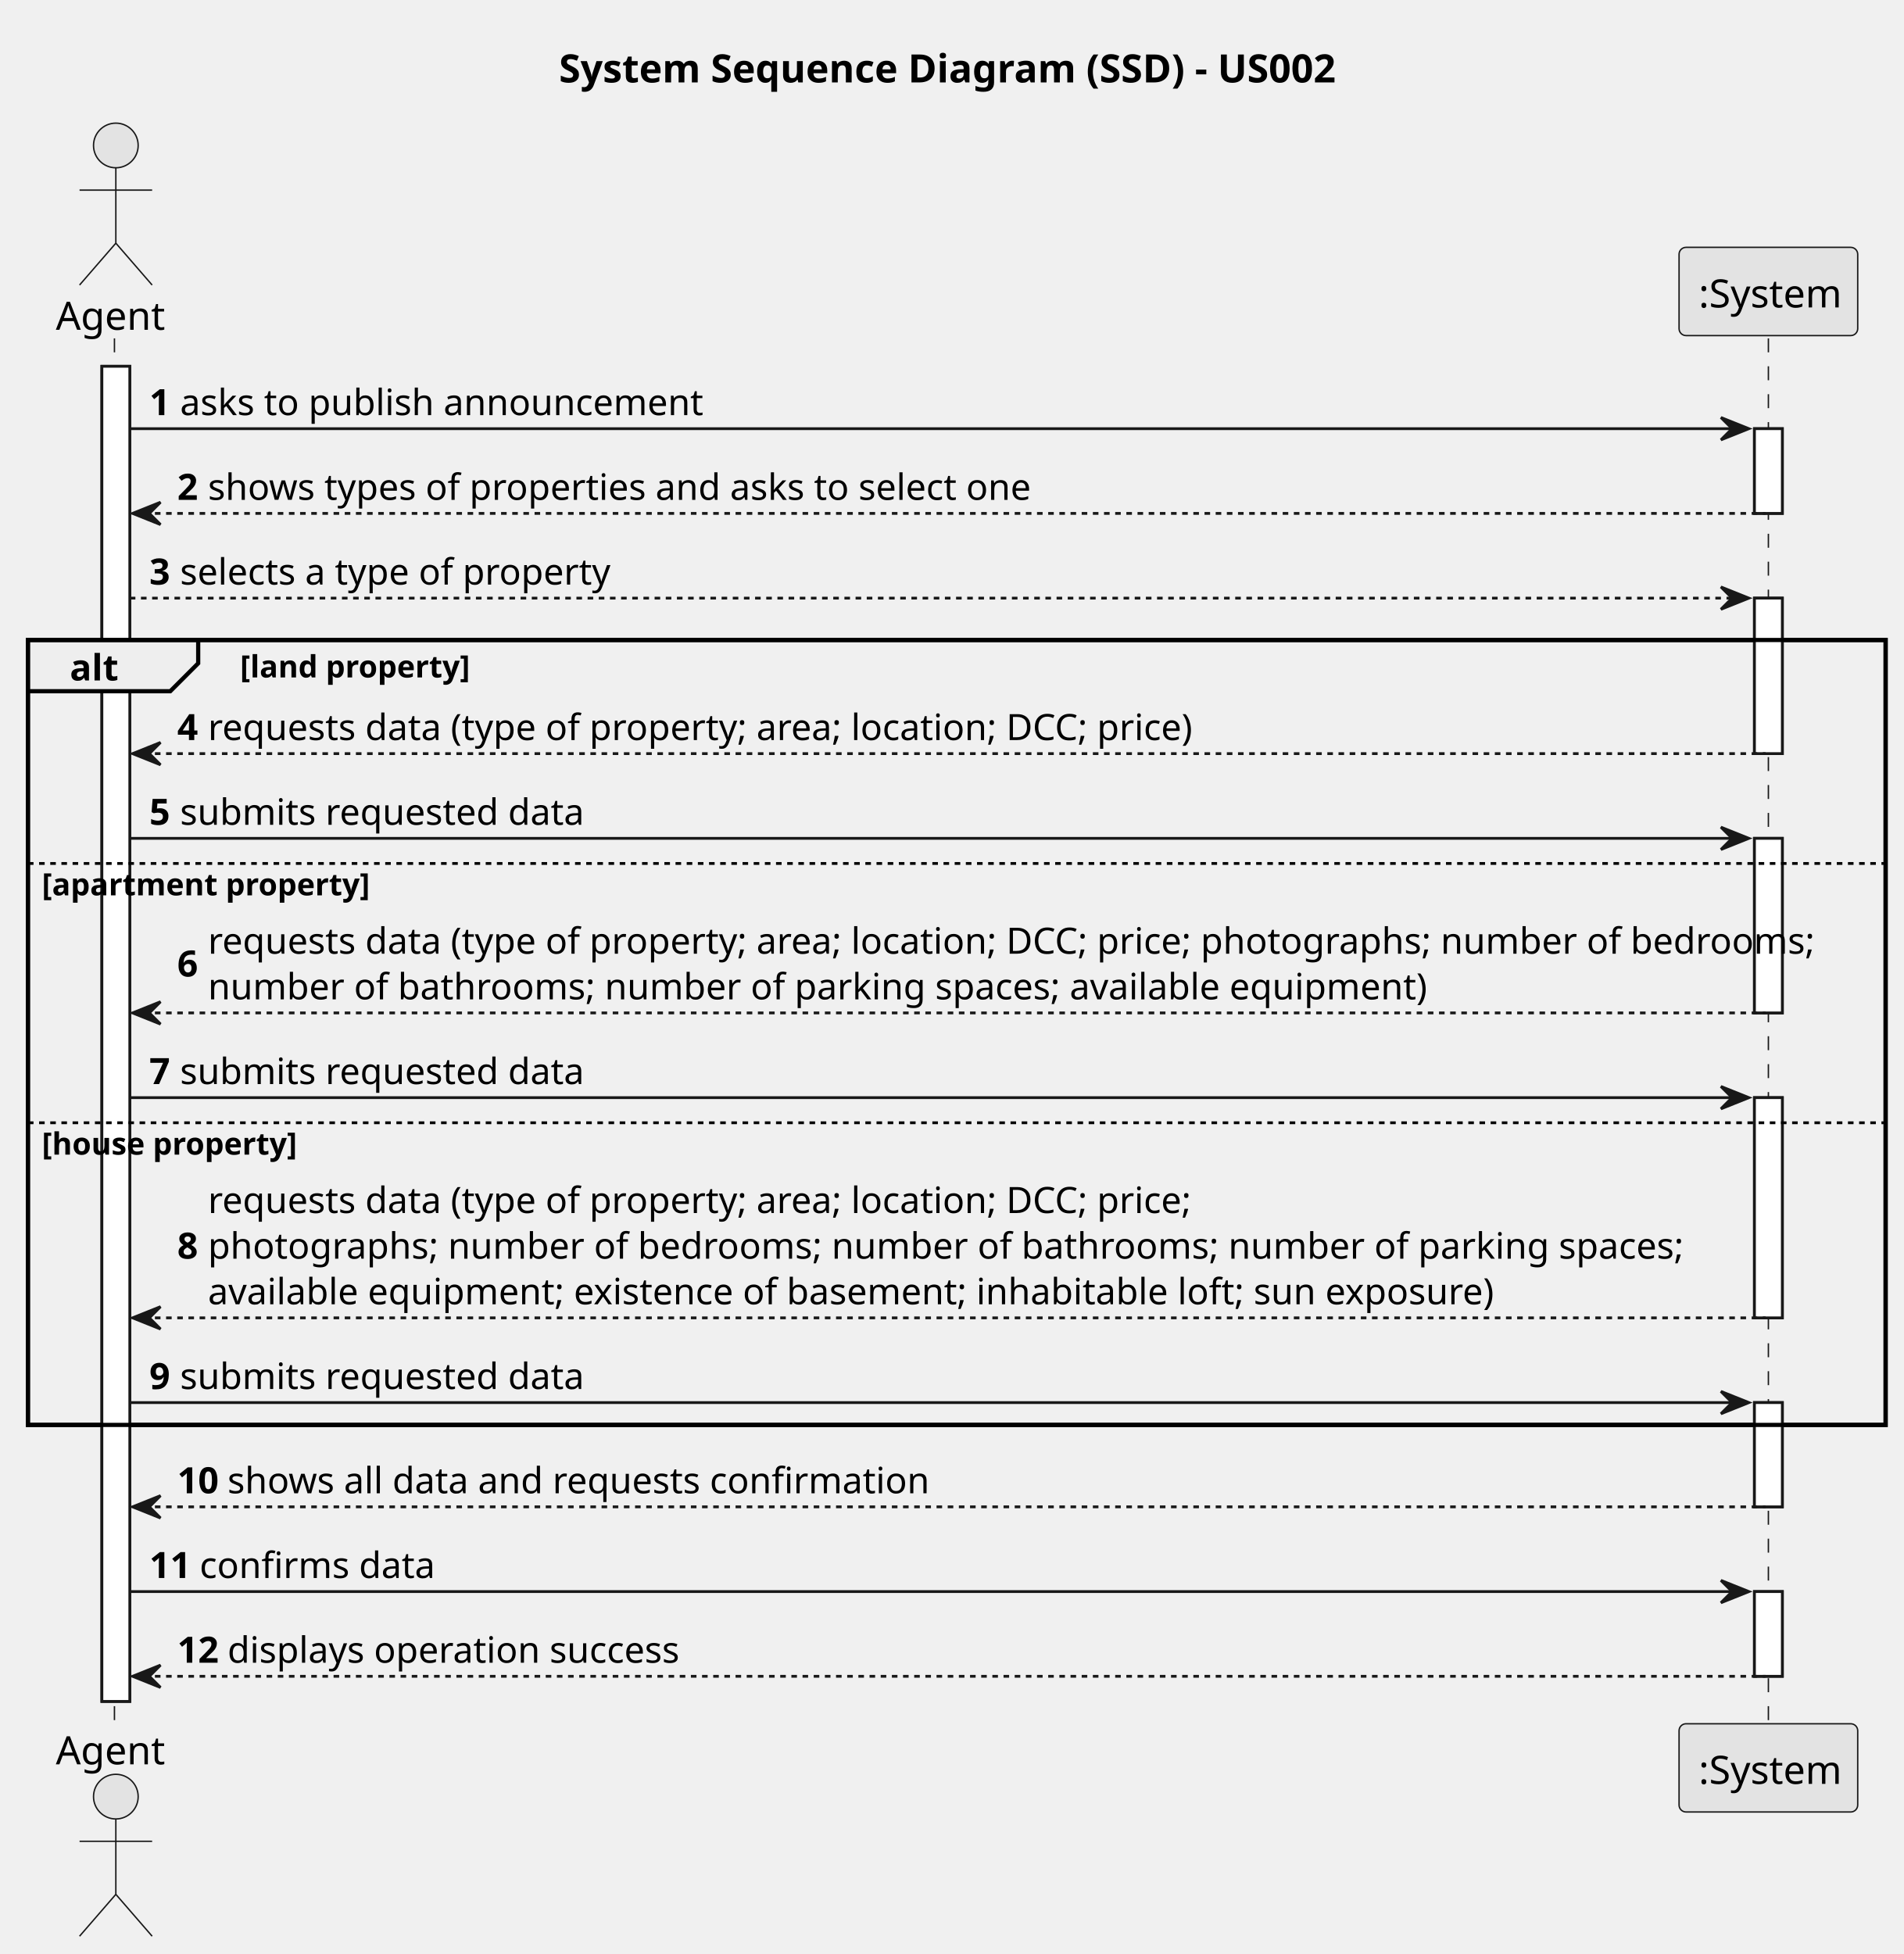
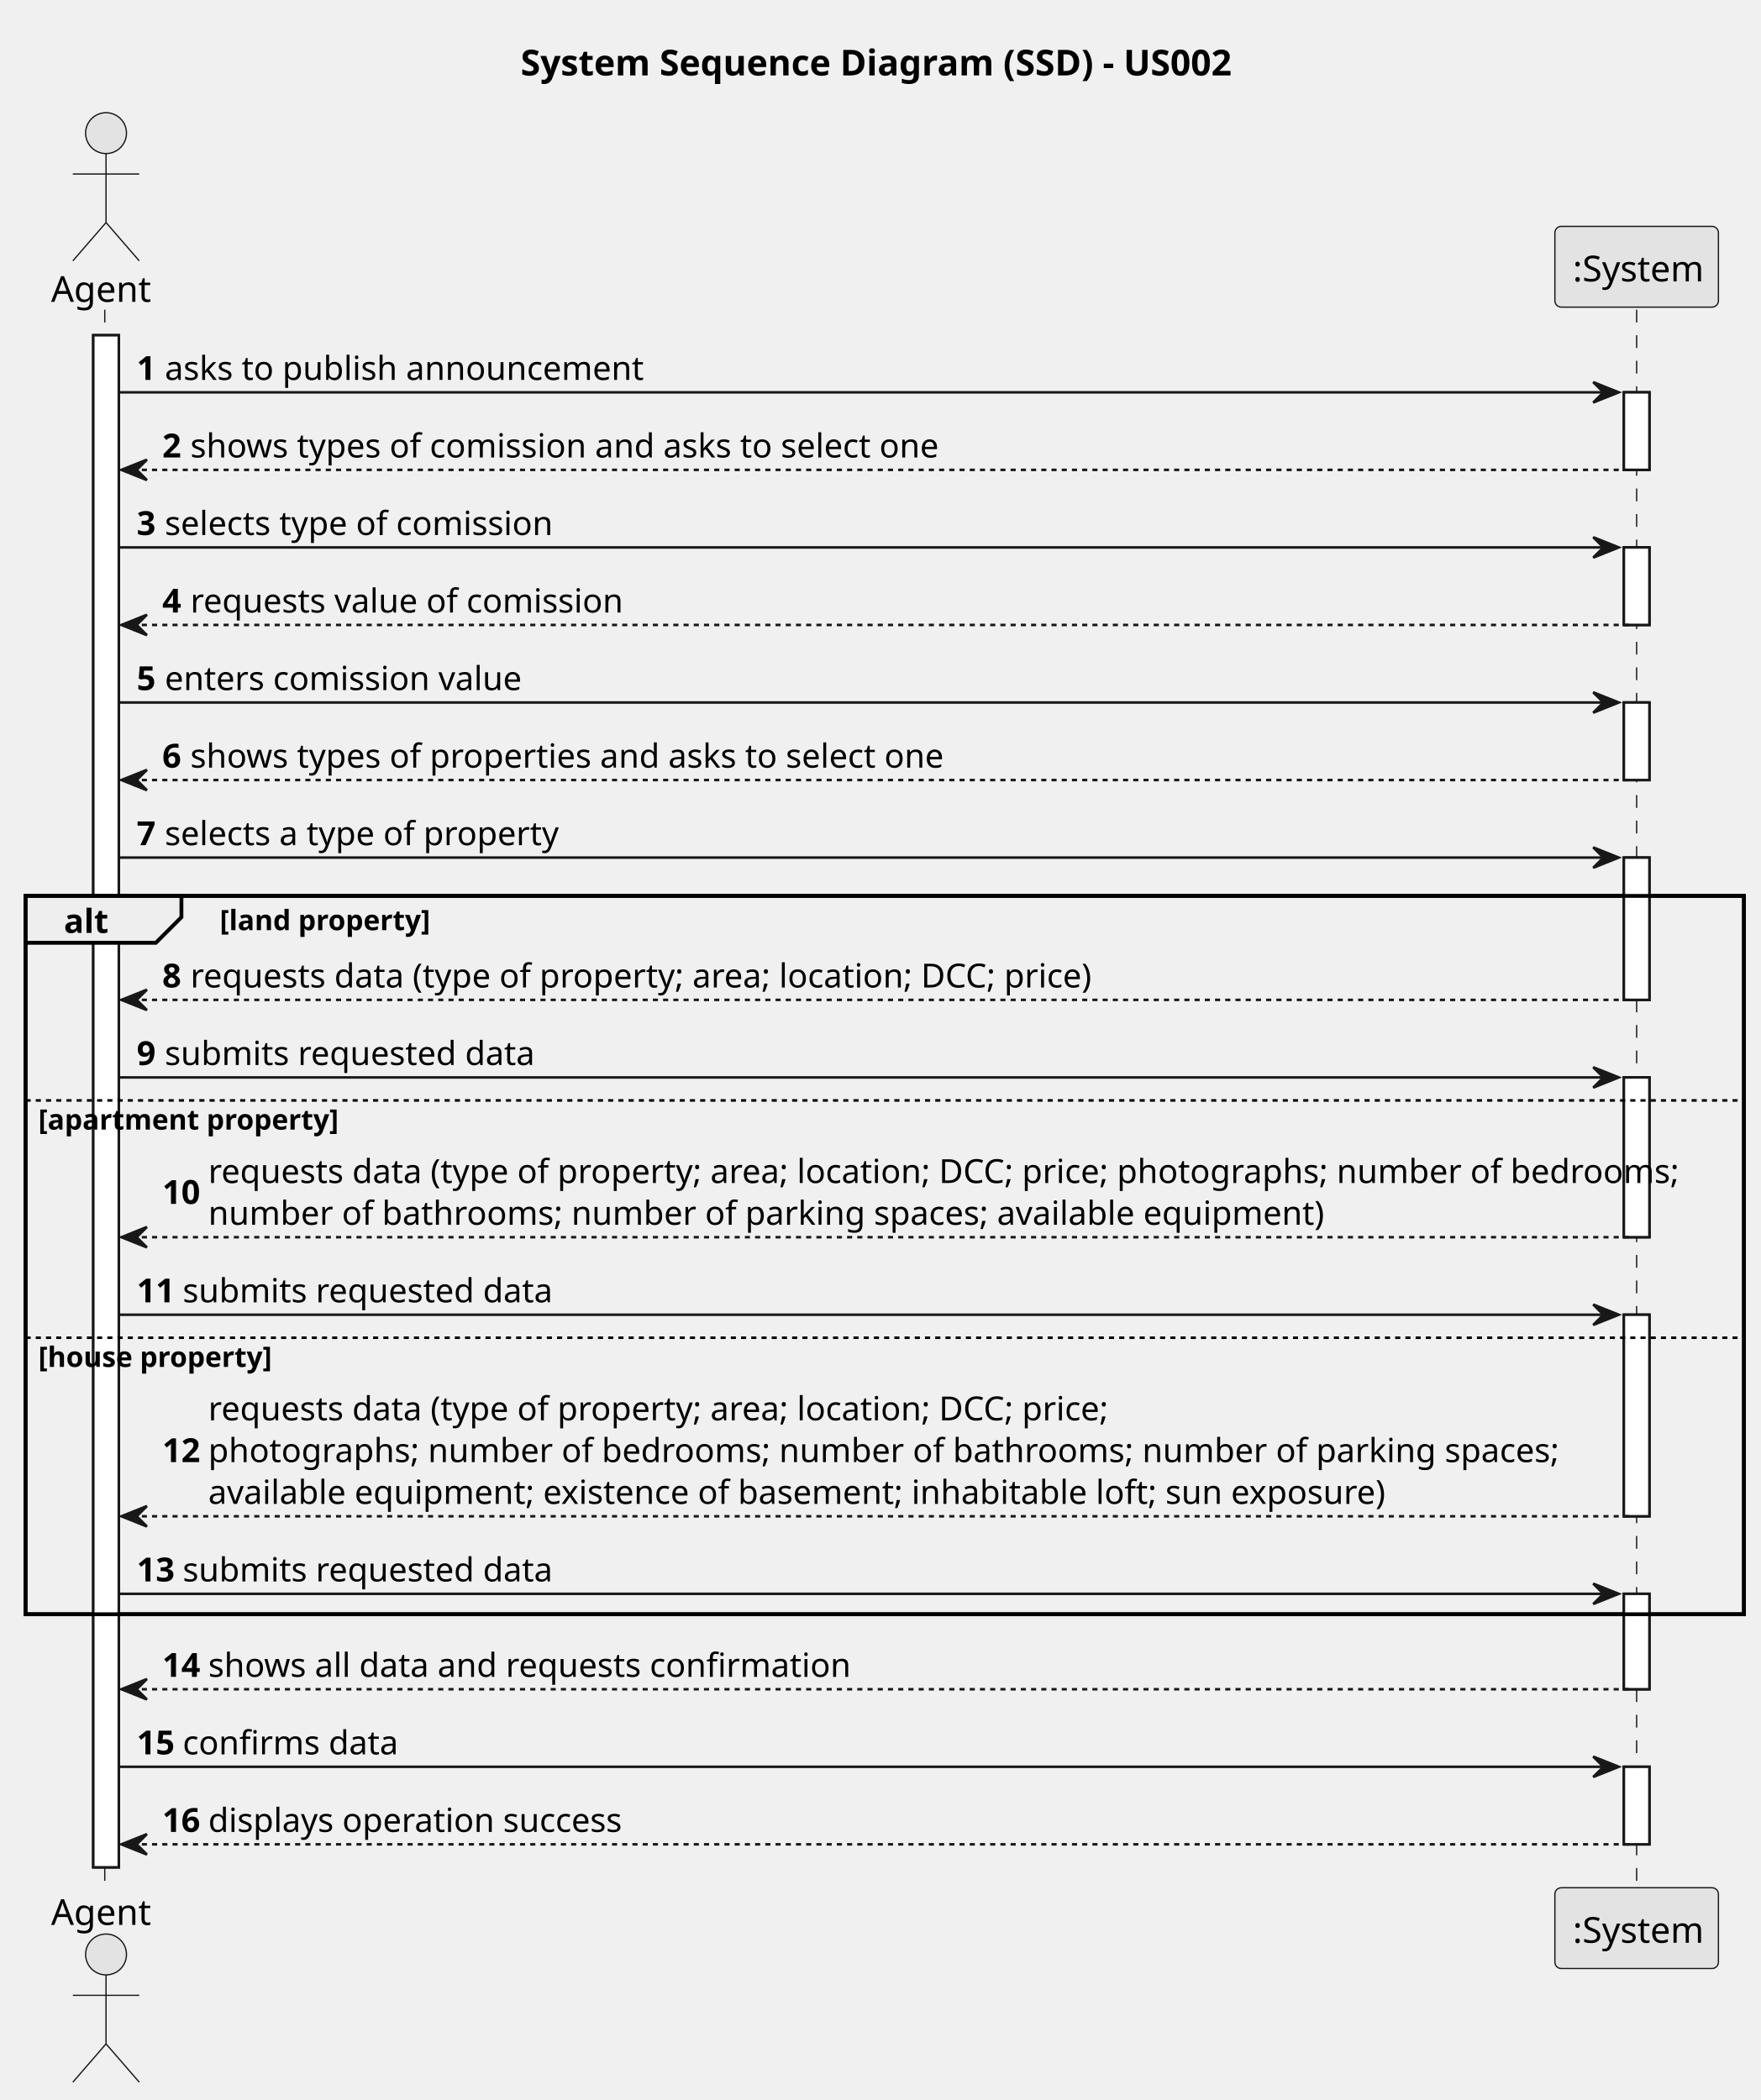
- <svg xmlns="http://www.w3.org/2000/svg" contentStyleType="text/css" height="700px" preserveAspectRatio="none" style="width:682px;height:700px;background:#FFFFFF;" version="1.1" viewBox="0 0 682 700" width="682px" zoomAndPan="magnify">
+ <svg xmlns="http://www.w3.org/2000/svg" contentStyleType="text/css" height="822px" preserveAspectRatio="none" style="width:689px;height:822px;background:#FFFFFF;" version="1.1" viewBox="0 0 689 822" width="689px" zoomAndPan="magnify">
  <defs />
  <g>
-     <text fill="#000000" font-family="sans-serif" font-size="14" font-weight="bold" lengthAdjust="spacing" textLength="284" x="200.25" y="29.533">System Sequence Diagram (SSD) - US002</text>
-     <rect fill="#FFFFFF" height="478.297" style="stroke:#181818;stroke-width:1.0;" width="10" x="36.5" y="131.219" />
-     <rect fill="#FFFFFF" height="30.352" style="stroke:#181818;stroke-width:1.0;" width="10" x="628.5" y="153.57" />
-     <rect fill="#FFFFFF" height="55.703" style="stroke:#181818;stroke-width:1.0;" width="10" x="628.5" y="214.273" />
-     <rect fill="#FFFFFF" height="62.539" style="stroke:#181818;stroke-width:1.0;" width="10" x="628.5" y="300.328" />
-     <rect fill="#FFFFFF" height="78.891" style="stroke:#181818;stroke-width:1.0;" width="10" x="628.5" y="393.219" />
-     <rect fill="#FFFFFF" height="37.352" style="stroke:#181818;stroke-width:1.0;" width="10" x="628.5" y="502.461" />
-     <rect fill="#FFFFFF" height="30.352" style="stroke:#181818;stroke-width:1.0;" width="10" x="628.5" y="570.164" />
-     <rect fill="none" height="281.188" style="stroke:#000000;stroke-width:1.5;" width="665.5" x="10" y="229.273" />
-     <line style="stroke:#181818;stroke-width:0.5;stroke-dasharray:5.0,5.0;" x1="41" x2="41" y1="121.219" y2="618.516" />
-     <line style="stroke:#181818;stroke-width:0.5;stroke-dasharray:5.0,5.0;" x1="633.5" x2="633.5" y1="121.219" y2="618.516" />
+     <text fill="#000000" font-family="sans-serif" font-size="14" font-weight="bold" lengthAdjust="spacing" textLength="284" x="203.75" y="29.533">System Sequence Diagram (SSD) - US002</text>
+     <rect fill="#FFFFFF" height="599.703" style="stroke:#181818;stroke-width:1.0;" width="10" x="36.5" y="131.219" />
+     <rect fill="#FFFFFF" height="30.352" style="stroke:#181818;stroke-width:1.0;" width="10" x="635.5" y="153.57" />
+     <rect fill="#FFFFFF" height="30.352" style="stroke:#181818;stroke-width:1.0;" width="10" x="635.5" y="214.273" />
+     <rect fill="#FFFFFF" height="30.352" style="stroke:#181818;stroke-width:1.0;" width="10" x="635.5" y="274.977" />
+     <rect fill="#FFFFFF" height="55.703" style="stroke:#181818;stroke-width:1.0;" width="10" x="635.5" y="335.68" />
+     <rect fill="#FFFFFF" height="62.539" style="stroke:#181818;stroke-width:1.0;" width="10" x="635.5" y="421.734" />
+     <rect fill="#FFFFFF" height="78.891" style="stroke:#181818;stroke-width:1.0;" width="10" x="635.5" y="514.625" />
+     <rect fill="#FFFFFF" height="37.352" style="stroke:#181818;stroke-width:1.0;" width="10" x="635.5" y="623.867" />
+     <rect fill="#FFFFFF" height="30.352" style="stroke:#181818;stroke-width:1.0;" width="10" x="635.5" y="691.57" />
+     <rect fill="none" height="281.188" style="stroke:#000000;stroke-width:1.5;" width="672.5" x="10" y="350.68" />
+     <line style="stroke:#181818;stroke-width:0.5;stroke-dasharray:5.0,5.0;" x1="41" x2="41" y1="121.219" y2="739.922" />
+     <line style="stroke:#181818;stroke-width:0.5;stroke-dasharray:5.0,5.0;" x1="640.5" x2="640.5" y1="121.219" y2="739.922" />
    <text fill="#000000" font-family="sans-serif" font-size="14" lengthAdjust="spacing" textLength="37" x="20" y="118.143">Agent</text>
    <ellipse cx="41.5" cy="52.109" fill="#E3E3E3" rx="8" ry="8" style="stroke:#181818;stroke-width:0.5;" />
    <path d="M41.5,60.109 L41.5,87.109 M28.5,68.109 L54.5,68.109 M41.5,87.109 L28.5,102.109 M41.5,87.109 L54.5,102.109 " fill="none" style="stroke:#181818;stroke-width:0.5;" />
-     <text fill="#000000" font-family="sans-serif" font-size="14" lengthAdjust="spacing" textLength="37" x="20" y="632.049">Agent</text>
-     <ellipse cx="41.5" cy="643.625" fill="#E3E3E3" rx="8" ry="8" style="stroke:#181818;stroke-width:0.5;" />
-     <path d="M41.5,651.625 L41.5,678.625 M28.5,659.625 L54.5,659.625 M41.5,678.625 L28.5,693.625 M41.5,678.625 L54.5,693.625 " fill="none" style="stroke:#181818;stroke-width:0.5;" />
-     <rect fill="#E3E3E3" height="31.609" rx="2.5" ry="2.5" style="stroke:#181818;stroke-width:0.5;" width="64" x="601.5" y="88.609" />
-     <text fill="#000000" font-family="sans-serif" font-size="14" lengthAdjust="spacing" textLength="50" x="608.5" y="110.143">:System</text>
-     <rect fill="#E3E3E3" height="31.609" rx="2.5" ry="2.5" style="stroke:#181818;stroke-width:0.5;" width="64" x="601.5" y="617.516" />
-     <text fill="#000000" font-family="sans-serif" font-size="14" lengthAdjust="spacing" textLength="50" x="608.5" y="639.049">:System</text>
-     <rect fill="#FFFFFF" height="478.297" style="stroke:#181818;stroke-width:1.0;" width="10" x="36.5" y="131.219" />
-     <rect fill="#FFFFFF" height="30.352" style="stroke:#181818;stroke-width:1.0;" width="10" x="628.5" y="153.57" />
-     <rect fill="#FFFFFF" height="55.703" style="stroke:#181818;stroke-width:1.0;" width="10" x="628.5" y="214.273" />
-     <rect fill="#FFFFFF" height="62.539" style="stroke:#181818;stroke-width:1.0;" width="10" x="628.5" y="300.328" />
-     <rect fill="#FFFFFF" height="78.891" style="stroke:#181818;stroke-width:1.0;" width="10" x="628.5" y="393.219" />
-     <rect fill="#FFFFFF" height="37.352" style="stroke:#181818;stroke-width:1.0;" width="10" x="628.5" y="502.461" />
-     <rect fill="#FFFFFF" height="30.352" style="stroke:#181818;stroke-width:1.0;" width="10" x="628.5" y="570.164" />
-     <polygon fill="#181818" points="616.5,149.57,626.5,153.57,616.5,157.57,620.5,153.57" style="stroke:#181818;stroke-width:1.0;" />
-     <line style="stroke:#181818;stroke-width:1.0;" x1="46.5" x2="622.5" y1="153.57" y2="153.57" />
+     <text fill="#000000" font-family="sans-serif" font-size="14" lengthAdjust="spacing" textLength="37" x="20" y="753.455">Agent</text>
+     <ellipse cx="41.5" cy="765.031" fill="#E3E3E3" rx="8" ry="8" style="stroke:#181818;stroke-width:0.5;" />
+     <path d="M41.5,773.031 L41.5,800.031 M28.5,781.031 L54.5,781.031 M41.5,800.031 L28.5,815.031 M41.5,800.031 L54.5,815.031 " fill="none" style="stroke:#181818;stroke-width:0.5;" />
+     <rect fill="#E3E3E3" height="31.609" rx="2.5" ry="2.5" style="stroke:#181818;stroke-width:0.5;" width="64" x="608.5" y="88.609" />
+     <text fill="#000000" font-family="sans-serif" font-size="14" lengthAdjust="spacing" textLength="50" x="615.5" y="110.143">:System</text>
+     <rect fill="#E3E3E3" height="31.609" rx="2.5" ry="2.5" style="stroke:#181818;stroke-width:0.5;" width="64" x="608.5" y="738.922" />
+     <text fill="#000000" font-family="sans-serif" font-size="14" lengthAdjust="spacing" textLength="50" x="615.5" y="760.455">:System</text>
+     <rect fill="#FFFFFF" height="599.703" style="stroke:#181818;stroke-width:1.0;" width="10" x="36.5" y="131.219" />
+     <rect fill="#FFFFFF" height="30.352" style="stroke:#181818;stroke-width:1.0;" width="10" x="635.5" y="153.57" />
+     <rect fill="#FFFFFF" height="30.352" style="stroke:#181818;stroke-width:1.0;" width="10" x="635.5" y="214.273" />
+     <rect fill="#FFFFFF" height="30.352" style="stroke:#181818;stroke-width:1.0;" width="10" x="635.5" y="274.977" />
+     <rect fill="#FFFFFF" height="55.703" style="stroke:#181818;stroke-width:1.0;" width="10" x="635.5" y="335.68" />
+     <rect fill="#FFFFFF" height="62.539" style="stroke:#181818;stroke-width:1.0;" width="10" x="635.5" y="421.734" />
+     <rect fill="#FFFFFF" height="78.891" style="stroke:#181818;stroke-width:1.0;" width="10" x="635.5" y="514.625" />
+     <rect fill="#FFFFFF" height="37.352" style="stroke:#181818;stroke-width:1.0;" width="10" x="635.5" y="623.867" />
+     <rect fill="#FFFFFF" height="30.352" style="stroke:#181818;stroke-width:1.0;" width="10" x="635.5" y="691.57" />
+     <polygon fill="#181818" points="623.5,149.57,633.5,153.57,623.5,157.57,627.5,153.57" style="stroke:#181818;stroke-width:1.0;" />
+     <line style="stroke:#181818;stroke-width:1.0;" x1="46.5" x2="629.5" y1="153.57" y2="153.57" />
    <text fill="#000000" font-family="sans-serif" font-size="13" font-weight="bold" lengthAdjust="spacing" textLength="7" x="53.5" y="148.714">1</text>
    <text fill="#000000" font-family="sans-serif" font-size="13" lengthAdjust="spacing" textLength="177" x="64.5" y="148.714">asks to publish announcement</text>
    <polygon fill="#181818" points="57.5,179.922,47.5,183.922,57.5,187.922,53.5,183.922" style="stroke:#181818;stroke-width:1.0;" />
-     <line style="stroke:#181818;stroke-width:1.0;stroke-dasharray:2.0,2.0;" x1="51.5" x2="632.5" y1="183.922" y2="183.922" />
+     <line style="stroke:#181818;stroke-width:1.0;stroke-dasharray:2.0,2.0;" x1="51.5" x2="639.5" y1="183.922" y2="183.922" />
    <text fill="#000000" font-family="sans-serif" font-size="13" font-weight="bold" lengthAdjust="spacing" textLength="7" x="63.5" y="179.065">2</text>
-     <text fill="#000000" font-family="sans-serif" font-size="13" lengthAdjust="spacing" textLength="284" x="74.5" y="179.065">shows types of properties and asks to select one</text>
-     <polygon fill="#181818" points="616.5,210.273,626.5,214.273,616.5,218.273,620.5,214.273" style="stroke:#181818;stroke-width:1.0;" />
-     <line style="stroke:#181818;stroke-width:1.0;stroke-dasharray:2.0,2.0;" x1="46.5" x2="622.5" y1="214.273" y2="214.273" />
+     <text fill="#000000" font-family="sans-serif" font-size="13" lengthAdjust="spacing" textLength="286" x="74.5" y="179.065">shows types of comission and asks to select one</text>
+     <polygon fill="#181818" points="623.5,210.273,633.5,214.273,623.5,218.273,627.5,214.273" style="stroke:#181818;stroke-width:1.0;" />
+     <line style="stroke:#181818;stroke-width:1.0;" x1="46.5" x2="629.5" y1="214.273" y2="214.273" />
    <text fill="#000000" font-family="sans-serif" font-size="13" font-weight="bold" lengthAdjust="spacing" textLength="7" x="53.5" y="209.417">3</text>
-     <text fill="#000000" font-family="sans-serif" font-size="13" lengthAdjust="spacing" textLength="147" x="64.5" y="209.417">selects a type of property</text>
-     <path d="M10,229.273 L71,229.273 L71,237.625 L61,247.625 L10,247.625 L10,229.273 " fill="#EEEEEE" style="stroke:#000000;stroke-width:1.5;" />
-     <rect fill="none" height="281.188" style="stroke:#000000;stroke-width:1.5;" width="665.5" x="10" y="229.273" />
-     <text fill="#000000" font-family="sans-serif" font-size="13" font-weight="bold" lengthAdjust="spacing" textLength="16" x="25" y="243.769">alt</text>
-     <text fill="#000000" font-family="sans-serif" font-size="11" font-weight="bold" lengthAdjust="spacing" textLength="82" x="86" y="242.692">[land property]</text>
-     <polygon fill="#181818" points="57.5,265.977,47.5,269.977,57.5,273.977,53.5,269.977" style="stroke:#181818;stroke-width:1.0;" />
-     <line style="stroke:#181818;stroke-width:1.0;stroke-dasharray:2.0,2.0;" x1="51.5" x2="632.5" y1="269.977" y2="269.977" />
-     <text fill="#000000" font-family="sans-serif" font-size="13" font-weight="bold" lengthAdjust="spacing" textLength="7" x="63.5" y="265.12">4</text>
-     <text fill="#000000" font-family="sans-serif" font-size="13" lengthAdjust="spacing" textLength="338" x="74.5" y="265.12">requests data (type of property; area; location; DCC; price)</text>
-     <polygon fill="#181818" points="616.5,296.328,626.5,300.328,616.5,304.328,620.5,300.328" style="stroke:#181818;stroke-width:1.0;" />
-     <line style="stroke:#181818;stroke-width:1.0;" x1="46.5" x2="622.5" y1="300.328" y2="300.328" />
-     <text fill="#000000" font-family="sans-serif" font-size="13" font-weight="bold" lengthAdjust="spacing" textLength="7" x="53.5" y="295.472">5</text>
-     <text fill="#000000" font-family="sans-serif" font-size="13" lengthAdjust="spacing" textLength="136" x="64.5" y="295.472">submits requested data</text>
-     <line style="stroke:#000000;stroke-width:1.0;stroke-dasharray:2.0,2.0;" x1="10" x2="675.5" y1="309.328" y2="309.328" />
-     <text fill="#000000" font-family="sans-serif" font-size="11" font-weight="bold" lengthAdjust="spacing" textLength="116" x="15" y="320.747">[apartment property]</text>
-     <polygon fill="#181818" points="57.5,358.867,47.5,362.867,57.5,366.867,53.5,362.867" style="stroke:#181818;stroke-width:1.0;" />
-     <line style="stroke:#181818;stroke-width:1.0;stroke-dasharray:2.0,2.0;" x1="51.5" x2="632.5" y1="362.867" y2="362.867" />
-     <text fill="#000000" font-family="sans-serif" font-size="13" font-weight="bold" lengthAdjust="spacing" textLength="7" x="63.5" y="349.835">6</text>
-     <text fill="#000000" font-family="sans-serif" font-size="13" lengthAdjust="spacing" textLength="543" x="74.5" y="341.659">requests data (type of property; area; location; DCC; price; photographs; number of bedrooms;</text>
-     <text fill="#000000" font-family="sans-serif" font-size="13" lengthAdjust="spacing" textLength="404" x="74.5" y="358.011">number of bathrooms; number of parking spaces; available equipment)</text>
-     <polygon fill="#181818" points="616.5,389.219,626.5,393.219,616.5,397.219,620.5,393.219" style="stroke:#181818;stroke-width:1.0;" />
-     <line style="stroke:#181818;stroke-width:1.0;" x1="46.5" x2="622.5" y1="393.219" y2="393.219" />
-     <text fill="#000000" font-family="sans-serif" font-size="13" font-weight="bold" lengthAdjust="spacing" textLength="7" x="53.5" y="388.362">7</text>
-     <text fill="#000000" font-family="sans-serif" font-size="13" lengthAdjust="spacing" textLength="136" x="64.5" y="388.362">submits requested data</text>
-     <line style="stroke:#000000;stroke-width:1.0;stroke-dasharray:2.0,2.0;" x1="10" x2="675.5" y1="402.219" y2="402.219" />
-     <text fill="#000000" font-family="sans-serif" font-size="11" font-weight="bold" lengthAdjust="spacing" textLength="94" x="15" y="413.638">[house property]</text>
-     <polygon fill="#181818" points="57.5,468.109,47.5,472.109,57.5,476.109,53.5,472.109" style="stroke:#181818;stroke-width:1.0;" />
-     <line style="stroke:#181818;stroke-width:1.0;stroke-dasharray:2.0,2.0;" x1="51.5" x2="632.5" y1="472.109" y2="472.109" />
-     <text fill="#000000" font-family="sans-serif" font-size="13" font-weight="bold" lengthAdjust="spacing" textLength="7" x="63.5" y="450.901">8</text>
-     <text fill="#000000" font-family="sans-serif" font-size="13" lengthAdjust="spacing" textLength="338" x="74.5" y="434.55">requests data (type of property; area; location; DCC; price;</text>
-     <text fill="#000000" font-family="sans-serif" font-size="13" lengthAdjust="spacing" textLength="488" x="74.5" y="450.901">photographs; number of bedrooms; number of bathrooms; number of parking spaces;</text>
-     <text fill="#000000" font-family="sans-serif" font-size="13" lengthAdjust="spacing" textLength="433" x="74.5" y="467.253">available equipment; existence of basement; inhabitable loft; sun exposure)</text>
-     <polygon fill="#181818" points="616.5,498.461,626.5,502.461,616.5,506.461,620.5,502.461" style="stroke:#181818;stroke-width:1.0;" />
-     <line style="stroke:#181818;stroke-width:1.0;" x1="46.5" x2="622.5" y1="502.461" y2="502.461" />
-     <text fill="#000000" font-family="sans-serif" font-size="13" font-weight="bold" lengthAdjust="spacing" textLength="7" x="53.5" y="497.604">9</text>
-     <text fill="#000000" font-family="sans-serif" font-size="13" lengthAdjust="spacing" textLength="136" x="64.5" y="497.604">submits requested data</text>
-     <polygon fill="#181818" points="57.5,535.812,47.5,539.812,57.5,543.812,53.5,539.812" style="stroke:#181818;stroke-width:1.0;" />
-     <line style="stroke:#181818;stroke-width:1.0;stroke-dasharray:2.0,2.0;" x1="51.5" x2="632.5" y1="539.812" y2="539.812" />
-     <text fill="#000000" font-family="sans-serif" font-size="13" font-weight="bold" lengthAdjust="spacing" textLength="14" x="63.5" y="534.956">10</text>
-     <text fill="#000000" font-family="sans-serif" font-size="13" lengthAdjust="spacing" textLength="236" x="81.5" y="534.956">shows all data and requests confirmation</text>
-     <polygon fill="#181818" points="616.5,566.164,626.5,570.164,616.5,574.164,620.5,570.164" style="stroke:#181818;stroke-width:1.0;" />
-     <line style="stroke:#181818;stroke-width:1.0;" x1="46.5" x2="622.5" y1="570.164" y2="570.164" />
-     <text fill="#000000" font-family="sans-serif" font-size="13" font-weight="bold" lengthAdjust="spacing" textLength="14" x="53.5" y="565.308">11</text>
-     <text fill="#000000" font-family="sans-serif" font-size="13" lengthAdjust="spacing" textLength="78" x="71.5" y="565.308">confirms data</text>
-     <polygon fill="#181818" points="57.5,596.516,47.5,600.516,57.5,604.516,53.5,600.516" style="stroke:#181818;stroke-width:1.0;" />
-     <line style="stroke:#181818;stroke-width:1.0;stroke-dasharray:2.0,2.0;" x1="51.5" x2="632.5" y1="600.516" y2="600.516" />
-     <text fill="#000000" font-family="sans-serif" font-size="13" font-weight="bold" lengthAdjust="spacing" textLength="14" x="63.5" y="595.659">12</text>
-     <text fill="#000000" font-family="sans-serif" font-size="13" lengthAdjust="spacing" textLength="158" x="81.5" y="595.659">displays operation success</text>
+     <text fill="#000000" font-family="sans-serif" font-size="13" lengthAdjust="spacing" textLength="148" x="64.5" y="209.417">selects type of comission</text>
+     <polygon fill="#181818" points="57.5,240.625,47.5,244.625,57.5,248.625,53.5,244.625" style="stroke:#181818;stroke-width:1.0;" />
+     <line style="stroke:#181818;stroke-width:1.0;stroke-dasharray:2.0,2.0;" x1="51.5" x2="639.5" y1="244.625" y2="244.625" />
+     <text fill="#000000" font-family="sans-serif" font-size="13" font-weight="bold" lengthAdjust="spacing" textLength="7" x="63.5" y="239.769">4</text>
+     <text fill="#000000" font-family="sans-serif" font-size="13" lengthAdjust="spacing" textLength="160" x="74.5" y="239.769">requests value of comission</text>
+     <polygon fill="#181818" points="623.5,270.977,633.5,274.977,623.5,278.977,627.5,274.977" style="stroke:#181818;stroke-width:1.0;" />
+     <line style="stroke:#181818;stroke-width:1.0;" x1="46.5" x2="629.5" y1="274.977" y2="274.977" />
+     <text fill="#000000" font-family="sans-serif" font-size="13" font-weight="bold" lengthAdjust="spacing" textLength="7" x="53.5" y="270.12">5</text>
+     <text fill="#000000" font-family="sans-serif" font-size="13" lengthAdjust="spacing" textLength="132" x="64.5" y="270.12">enters comission value</text>
+     <polygon fill="#181818" points="57.5,301.328,47.5,305.328,57.5,309.328,53.5,305.328" style="stroke:#181818;stroke-width:1.0;" />
+     <line style="stroke:#181818;stroke-width:1.0;stroke-dasharray:2.0,2.0;" x1="51.5" x2="639.5" y1="305.328" y2="305.328" />
+     <text fill="#000000" font-family="sans-serif" font-size="13" font-weight="bold" lengthAdjust="spacing" textLength="7" x="63.5" y="300.472">6</text>
+     <text fill="#000000" font-family="sans-serif" font-size="13" lengthAdjust="spacing" textLength="284" x="74.5" y="300.472">shows types of properties and asks to select one</text>
+     <polygon fill="#181818" points="623.5,331.68,633.5,335.68,623.5,339.68,627.5,335.68" style="stroke:#181818;stroke-width:1.0;" />
+     <line style="stroke:#181818;stroke-width:1.0;" x1="46.5" x2="629.5" y1="335.68" y2="335.68" />
+     <text fill="#000000" font-family="sans-serif" font-size="13" font-weight="bold" lengthAdjust="spacing" textLength="7" x="53.5" y="330.823">7</text>
+     <text fill="#000000" font-family="sans-serif" font-size="13" lengthAdjust="spacing" textLength="147" x="64.5" y="330.823">selects a type of property</text>
+     <path d="M10,350.68 L71,350.68 L71,359.031 L61,369.031 L10,369.031 L10,350.68 " fill="#EEEEEE" style="stroke:#000000;stroke-width:1.5;" />
+     <rect fill="none" height="281.188" style="stroke:#000000;stroke-width:1.5;" width="672.5" x="10" y="350.68" />
+     <text fill="#000000" font-family="sans-serif" font-size="13" font-weight="bold" lengthAdjust="spacing" textLength="16" x="25" y="365.175">alt</text>
+     <text fill="#000000" font-family="sans-serif" font-size="11" font-weight="bold" lengthAdjust="spacing" textLength="82" x="86" y="364.099">[land property]</text>
+     <polygon fill="#181818" points="57.5,387.383,47.5,391.383,57.5,395.383,53.5,391.383" style="stroke:#181818;stroke-width:1.0;" />
+     <line style="stroke:#181818;stroke-width:1.0;stroke-dasharray:2.0,2.0;" x1="51.5" x2="639.5" y1="391.383" y2="391.383" />
+     <text fill="#000000" font-family="sans-serif" font-size="13" font-weight="bold" lengthAdjust="spacing" textLength="7" x="63.5" y="386.526">8</text>
+     <text fill="#000000" font-family="sans-serif" font-size="13" lengthAdjust="spacing" textLength="338" x="74.5" y="386.526">requests data (type of property; area; location; DCC; price)</text>
+     <polygon fill="#181818" points="623.5,417.734,633.5,421.734,623.5,425.734,627.5,421.734" style="stroke:#181818;stroke-width:1.0;" />
+     <line style="stroke:#181818;stroke-width:1.0;" x1="46.5" x2="629.5" y1="421.734" y2="421.734" />
+     <text fill="#000000" font-family="sans-serif" font-size="13" font-weight="bold" lengthAdjust="spacing" textLength="7" x="53.5" y="416.878">9</text>
+     <text fill="#000000" font-family="sans-serif" font-size="13" lengthAdjust="spacing" textLength="136" x="64.5" y="416.878">submits requested data</text>
+     <line style="stroke:#000000;stroke-width:1.0;stroke-dasharray:2.0,2.0;" x1="10" x2="682.5" y1="430.734" y2="430.734" />
+     <text fill="#000000" font-family="sans-serif" font-size="11" font-weight="bold" lengthAdjust="spacing" textLength="116" x="15" y="442.153">[apartment property]</text>
+     <polygon fill="#181818" points="57.5,480.273,47.5,484.273,57.5,488.273,53.5,484.273" style="stroke:#181818;stroke-width:1.0;" />
+     <line style="stroke:#181818;stroke-width:1.0;stroke-dasharray:2.0,2.0;" x1="51.5" x2="639.5" y1="484.273" y2="484.273" />
+     <text fill="#000000" font-family="sans-serif" font-size="13" font-weight="bold" lengthAdjust="spacing" textLength="14" x="63.5" y="471.241">10</text>
+     <text fill="#000000" font-family="sans-serif" font-size="13" lengthAdjust="spacing" textLength="543" x="81.5" y="463.065">requests data (type of property; area; location; DCC; price; photographs; number of bedrooms;</text>
+     <text fill="#000000" font-family="sans-serif" font-size="13" lengthAdjust="spacing" textLength="404" x="81.5" y="479.417">number of bathrooms; number of parking spaces; available equipment)</text>
+     <polygon fill="#181818" points="623.5,510.625,633.5,514.625,623.5,518.625,627.5,514.625" style="stroke:#181818;stroke-width:1.0;" />
+     <line style="stroke:#181818;stroke-width:1.0;" x1="46.5" x2="629.5" y1="514.625" y2="514.625" />
+     <text fill="#000000" font-family="sans-serif" font-size="13" font-weight="bold" lengthAdjust="spacing" textLength="14" x="53.5" y="509.769">11</text>
+     <text fill="#000000" font-family="sans-serif" font-size="13" lengthAdjust="spacing" textLength="136" x="71.5" y="509.769">submits requested data</text>
+     <line style="stroke:#000000;stroke-width:1.0;stroke-dasharray:2.0,2.0;" x1="10" x2="682.5" y1="523.625" y2="523.625" />
+     <text fill="#000000" font-family="sans-serif" font-size="11" font-weight="bold" lengthAdjust="spacing" textLength="94" x="15" y="535.044">[house property]</text>
+     <polygon fill="#181818" points="57.5,589.516,47.5,593.516,57.5,597.516,53.5,593.516" style="stroke:#181818;stroke-width:1.0;" />
+     <line style="stroke:#181818;stroke-width:1.0;stroke-dasharray:2.0,2.0;" x1="51.5" x2="639.5" y1="593.516" y2="593.516" />
+     <text fill="#000000" font-family="sans-serif" font-size="13" font-weight="bold" lengthAdjust="spacing" textLength="14" x="63.5" y="572.308">12</text>
+     <text fill="#000000" font-family="sans-serif" font-size="13" lengthAdjust="spacing" textLength="338" x="81.5" y="555.956">requests data (type of property; area; location; DCC; price;</text>
+     <text fill="#000000" font-family="sans-serif" font-size="13" lengthAdjust="spacing" textLength="488" x="81.5" y="572.308">photographs; number of bedrooms; number of bathrooms; number of parking spaces;</text>
+     <text fill="#000000" font-family="sans-serif" font-size="13" lengthAdjust="spacing" textLength="433" x="81.5" y="588.659">available equipment; existence of basement; inhabitable loft; sun exposure)</text>
+     <polygon fill="#181818" points="623.5,619.867,633.5,623.867,623.5,627.867,627.5,623.867" style="stroke:#181818;stroke-width:1.0;" />
+     <line style="stroke:#181818;stroke-width:1.0;" x1="46.5" x2="629.5" y1="623.867" y2="623.867" />
+     <text fill="#000000" font-family="sans-serif" font-size="13" font-weight="bold" lengthAdjust="spacing" textLength="14" x="53.5" y="619.011">13</text>
+     <text fill="#000000" font-family="sans-serif" font-size="13" lengthAdjust="spacing" textLength="136" x="71.5" y="619.011">submits requested data</text>
+     <polygon fill="#181818" points="57.5,657.219,47.5,661.219,57.5,665.219,53.5,661.219" style="stroke:#181818;stroke-width:1.0;" />
+     <line style="stroke:#181818;stroke-width:1.0;stroke-dasharray:2.0,2.0;" x1="51.5" x2="639.5" y1="661.219" y2="661.219" />
+     <text fill="#000000" font-family="sans-serif" font-size="13" font-weight="bold" lengthAdjust="spacing" textLength="14" x="63.5" y="656.362">14</text>
+     <text fill="#000000" font-family="sans-serif" font-size="13" lengthAdjust="spacing" textLength="236" x="81.5" y="656.362">shows all data and requests confirmation</text>
+     <polygon fill="#181818" points="623.5,687.57,633.5,691.57,623.5,695.57,627.5,691.57" style="stroke:#181818;stroke-width:1.0;" />
+     <line style="stroke:#181818;stroke-width:1.0;" x1="46.5" x2="629.5" y1="691.57" y2="691.57" />
+     <text fill="#000000" font-family="sans-serif" font-size="13" font-weight="bold" lengthAdjust="spacing" textLength="14" x="53.5" y="686.714">15</text>
+     <text fill="#000000" font-family="sans-serif" font-size="13" lengthAdjust="spacing" textLength="78" x="71.5" y="686.714">confirms data</text>
+     <polygon fill="#181818" points="57.5,717.922,47.5,721.922,57.5,725.922,53.5,721.922" style="stroke:#181818;stroke-width:1.0;" />
+     <line style="stroke:#181818;stroke-width:1.0;stroke-dasharray:2.0,2.0;" x1="51.5" x2="639.5" y1="721.922" y2="721.922" />
+     <text fill="#000000" font-family="sans-serif" font-size="13" font-weight="bold" lengthAdjust="spacing" textLength="14" x="63.5" y="717.065">16</text>
+     <text fill="#000000" font-family="sans-serif" font-size="13" lengthAdjust="spacing" textLength="158" x="81.5" y="717.065">displays operation success</text>
  </g>
</svg>
